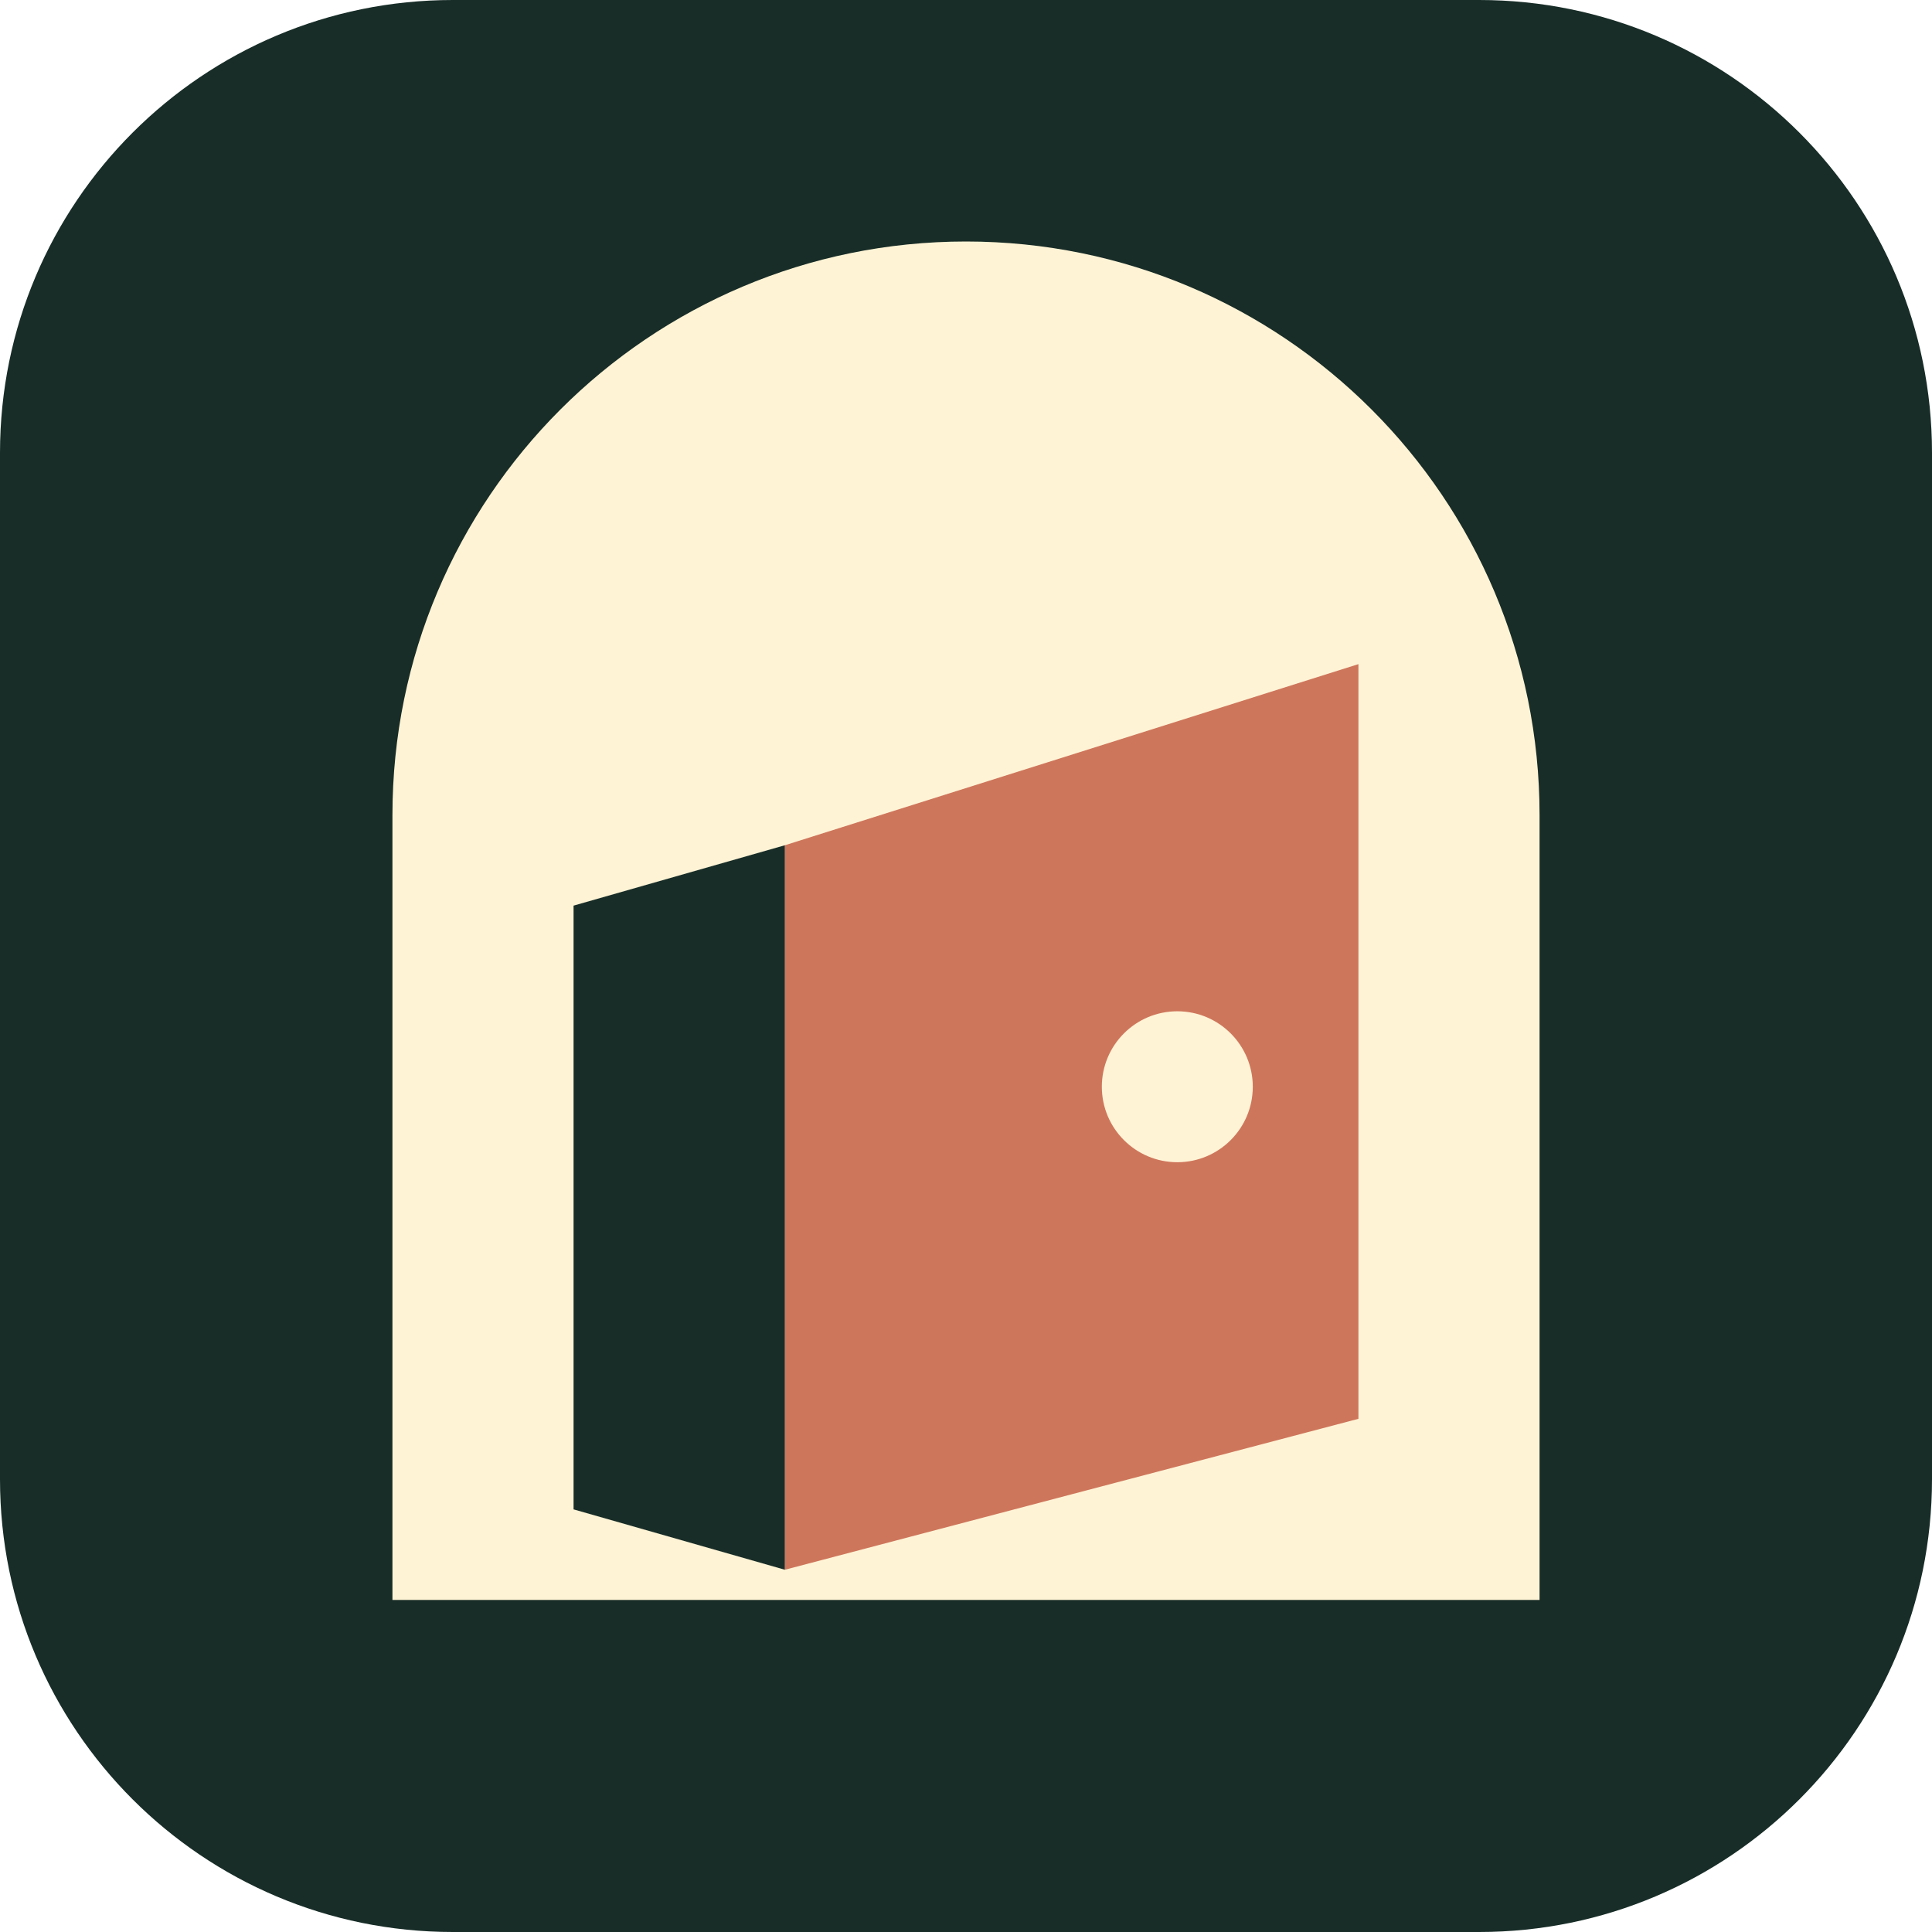
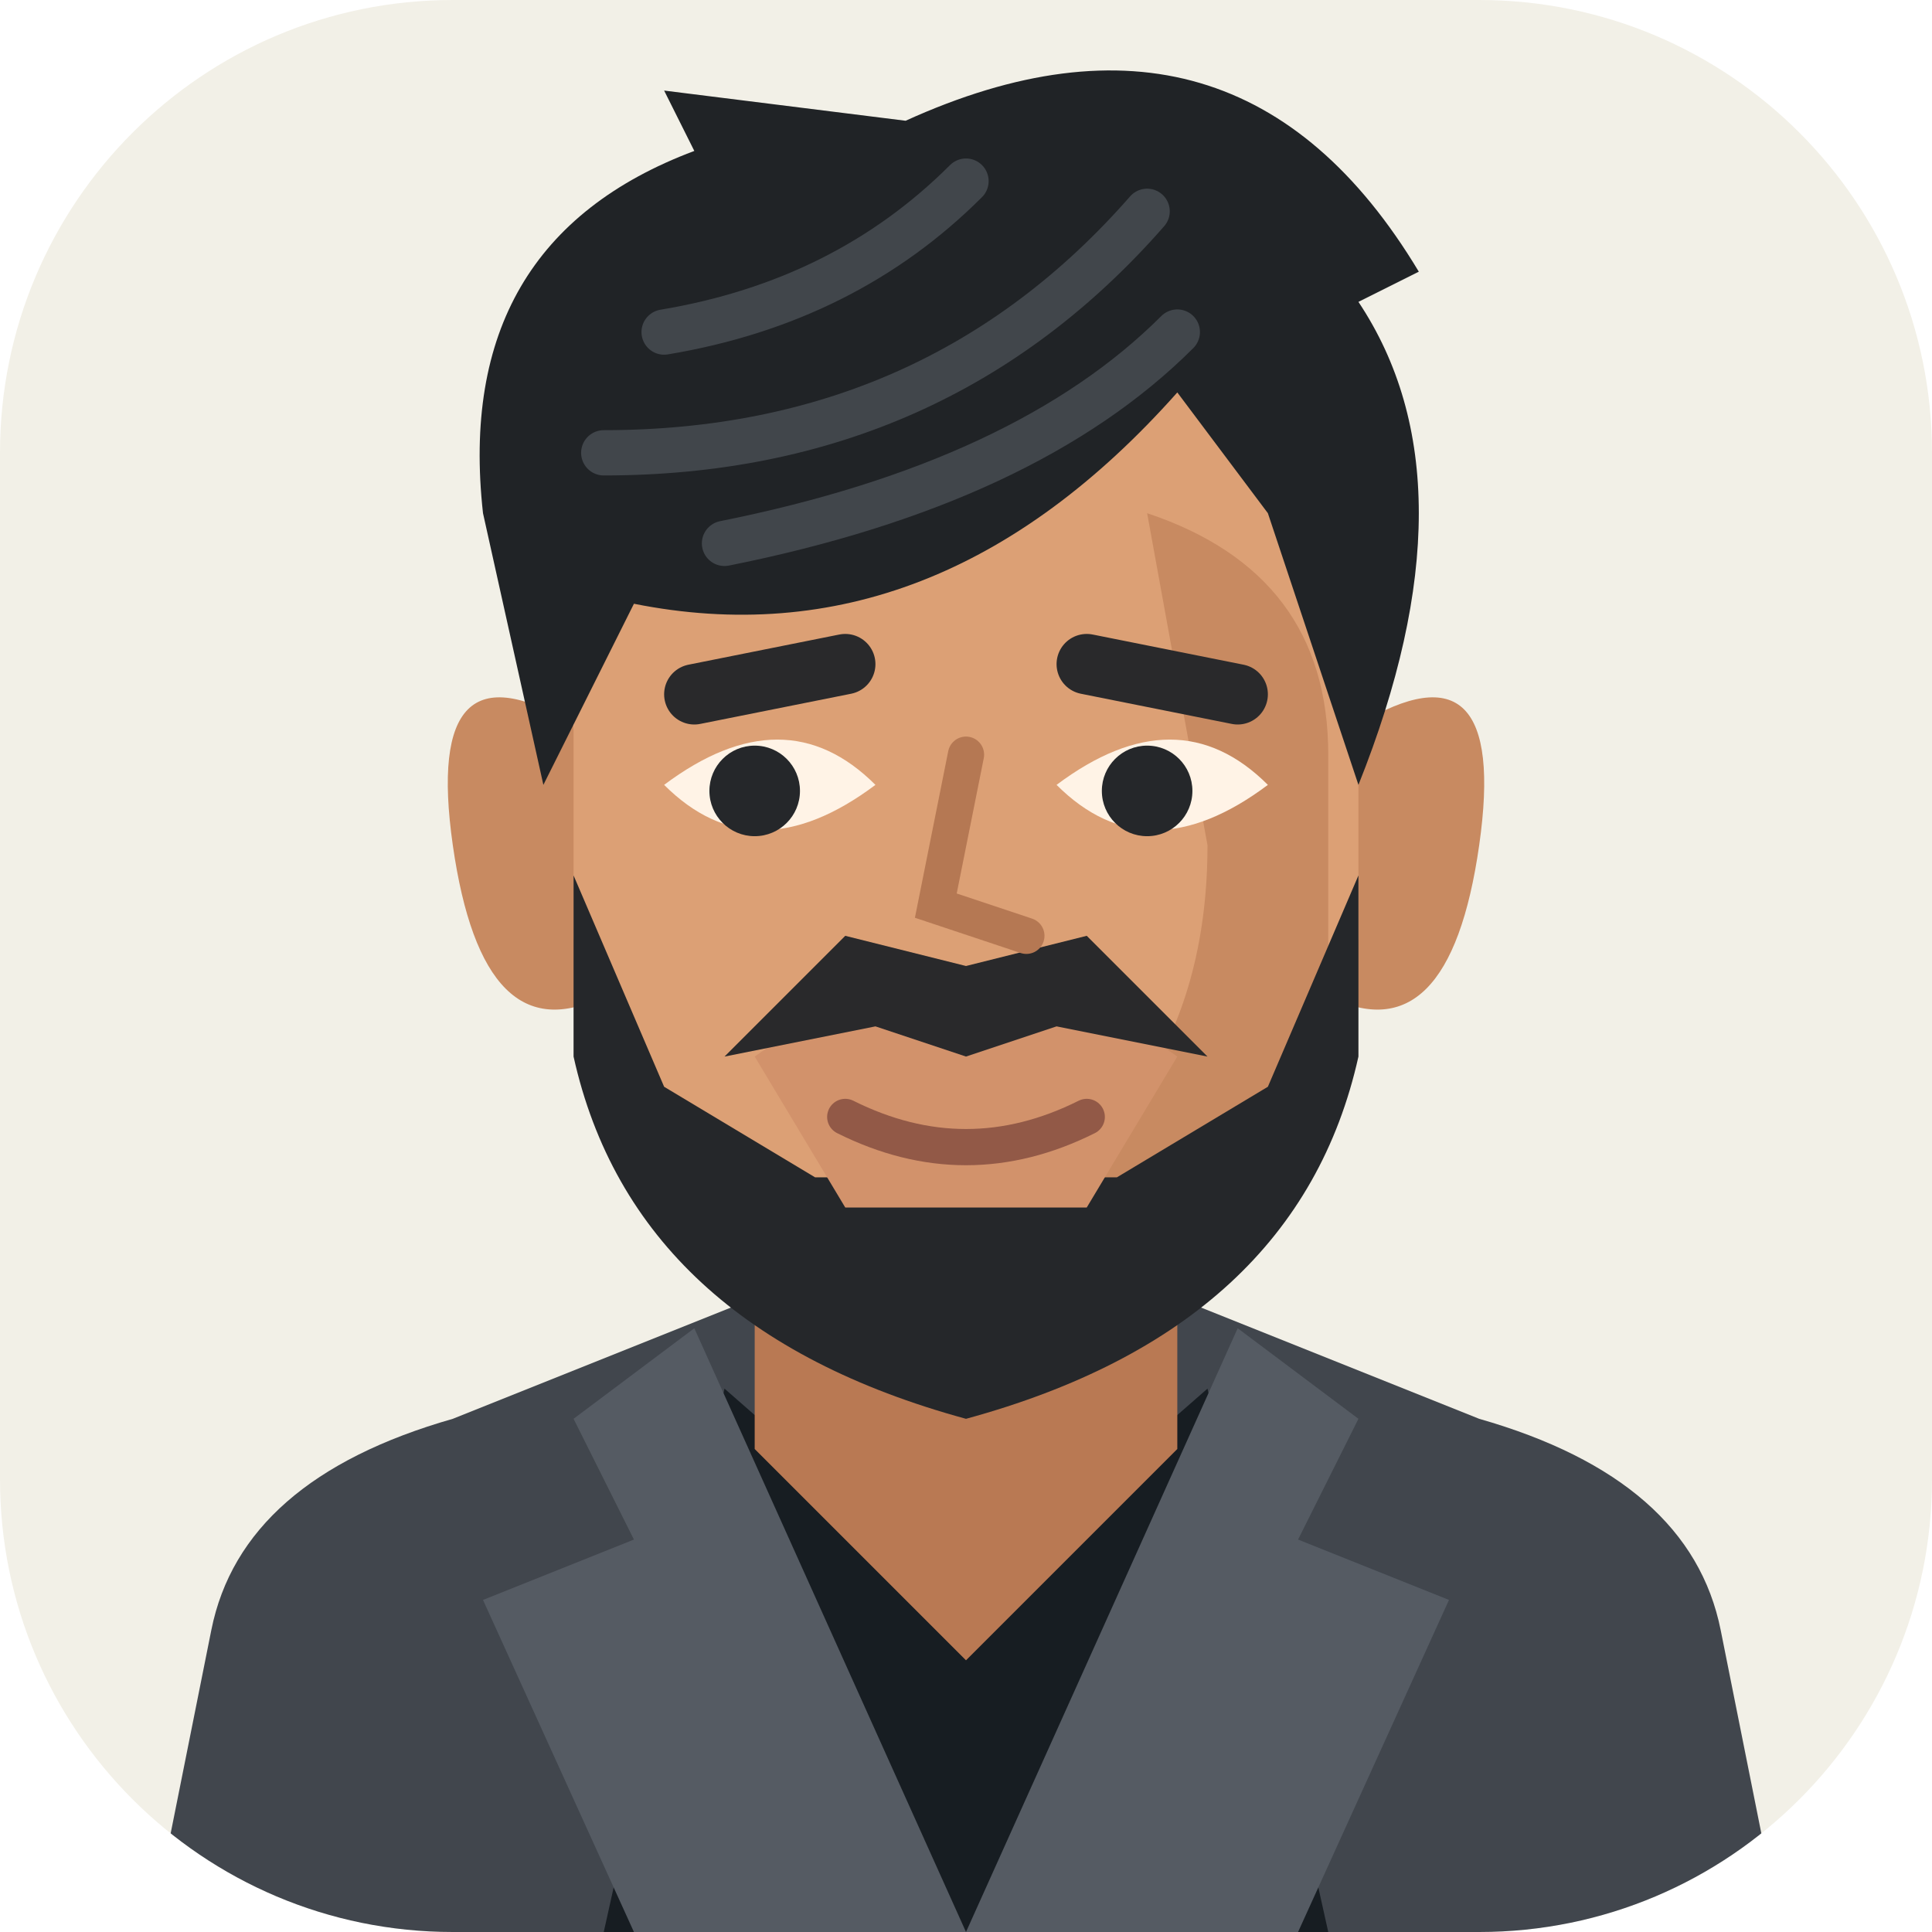
<svg xmlns="http://www.w3.org/2000/svg" viewBox="0 0 64 64">
-   <rect width="64" height="64" rx="15" fill="#182d28" />
-   <path d="M13 53V27a19 19 0 0 1 38 0v26H13Z" fill="#fff3d5" />
-   <path d="m26 52 19-5V22l-19 6v24Z" fill="#ce765c" />
-   <path d="M26 28v24l-7-2V30l7-2Z" fill="#182d28" />
-   <circle cx="39" cy="36" r="2.5" fill="#fff3d5" />
+   <defs>
+     <clipPath id="tile">
+       <rect width="64" height="64" rx="15" />
+     </clipPath>
+   </defs>
+   <g clip-path="url(#tile)">
+     <path fill="#f2f0e7" d="M0 0h64v64H0z" />
+     <path fill="#41464d" d="m5 64 2-10q1-5 8-7l10-4h14l10 4q7 2 8 7l2 10Z" />
+     <path fill="#171d22" d="m24 46 8 7 8-7 4 18H20Z" />
+     <path fill="#b97953" d="M25 36h14v12l-7 7-7-7Z" />
+     <path fill="#555b63" d="m23 44 9 20H21l-5-11 5-2-2-4Zm18 0-9 20h11l5-11-5-2 2-4Z" />
+     <path fill="#c88a61" d="M19 24q-5-3-4 4t5 5m25-9q5-3 4 4t-5 5" />
+     <path fill="#dca075" d="M19 18q0-13 13-13t13 13v13q-1 10-13 15-12-5-13-15Z" />
+     <path fill="#c88a61" d="M38 17q6 2 6 8v7q-2 8-12 13v-4q8-4 8-13Z" />
+     <path fill="#25272a" d="m19 29 3 7 5 3h10l5-3 3-7v6q-2 9-13 12-11-3-13-12Z" />
+     <path fill="#d2926b" d="M25 35q7-5 14 0l-3 5h-8Z" />
+     <path fill="#29292b" d="m24 35 4-4 4 1 4-1 4 4-5-1-3 1-3-1Z" />
+     <path fill="none" stroke="#925947" stroke-linecap="round" stroke-width="1.2" d="M28 37q4 2 8 0" />
+     <path fill="none" stroke="#b57853" stroke-linecap="round" stroke-width="1.2" d="m32 25-1 5 3 1" />
+     <path fill="none" stroke="#29292b" stroke-linecap="round" stroke-width="2" d="m23 23 5-1m8 0 5 1" />
+     <path fill="#fff3e6" d="M22 26q4-3 7 0-4 3-7 0m13 0q4-3 7 0-4 3-7 0" />
+     <path fill="#25272a" d="M25 24.7a1.5 1.5 0 1 0 0 3 1.5 1.5 0 0 0 0-3m13 0a1.5 1.5 0 1 0 0 3 1.5 1.5 0 0 0 0-3" />
+     <path fill="#202326" d="m18 26-2-9q-1-9 7-12l-1-2 8 1q11-5 17 5l-2 1q4 6 0 16l-3-9-3-4q-8 9-18 7Z" />
+     <path fill="none" stroke="#41464b" stroke-linecap="round" stroke-width="1.5" d="M20 15q11 0 18-8M22 11q6-1 10-5m-8 12q10-2 15-7" />
+   </g>
</svg>
